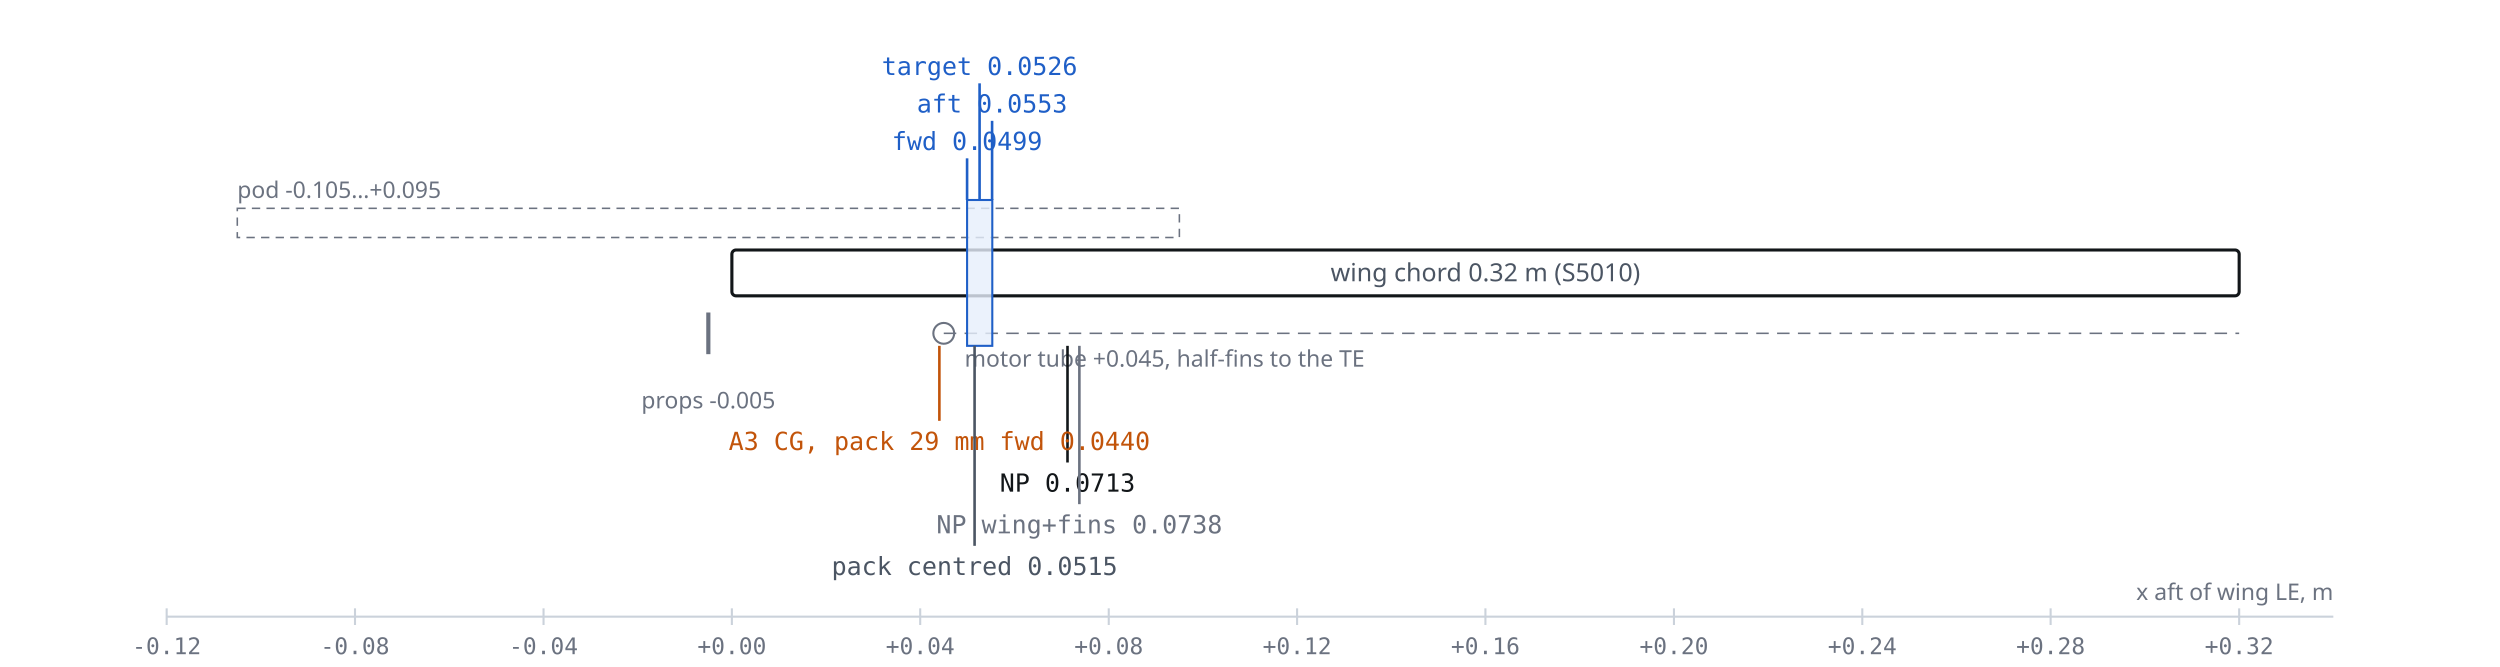
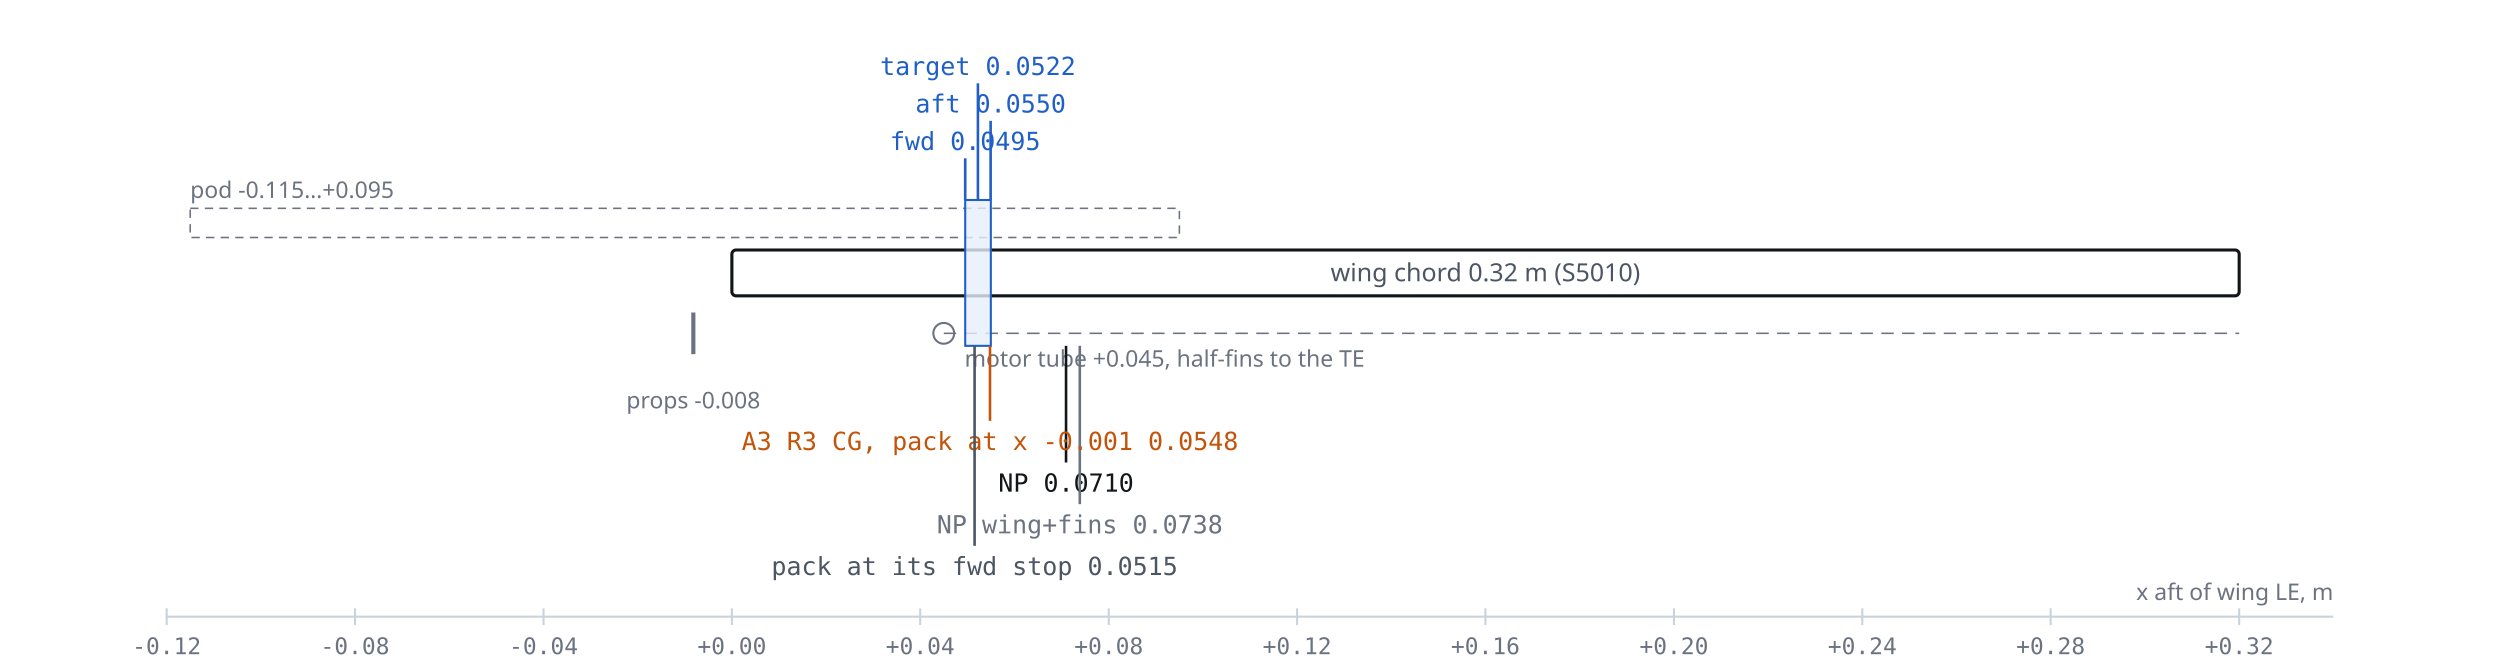
<svg xmlns="http://www.w3.org/2000/svg" viewBox="0 0 1200 320" font-family="IBM Plex Sans, system-ui">
  <rect x="351.3" y="120" width="723.5" height="22" fill="none" stroke="#121619" stroke-width="1.5" rx="2" />
  <text x="713.0" y="135" font-size="12" fill="#4B5563" text-anchor="middle">wing chord 0.32 m (S5010)</text>
-   <rect x="113.9" y="100" width="452.2" height="14" fill="none" stroke="#6B7280" stroke-width="0.75" stroke-dasharray="4 3" />
-   <text x="113.9" y="95" font-size="11" fill="#6B7280">pod -0.105…+0.095</text>
+   <rect x="91.3" y="100" width="474.8" height="14" fill="none" stroke="#6B7280" stroke-width="0.75" stroke-dasharray="4 3" />
+   <text x="91.3" y="95" font-size="11" fill="#6B7280">pod -0.115…+0.095</text>
  <line x1="453.0" y1="160" x2="1074.8" y2="160" stroke="#6B7280" stroke-width="0.75" stroke-dasharray="6 4" />
  <circle cx="453.0" cy="160" r="5" fill="none" stroke="#6B7280" />
  <text x="463.0" y="176" font-size="11" fill="#6B7280">motor tube +0.045, half-fins to the TE</text>
-   <line x1="340.0" y1="150" x2="340.0" y2="170" stroke="#6B7280" stroke-width="2" />
-   <text x="340.0" y="196" font-size="11" fill="#6B7280" text-anchor="middle">props -0.005</text>
-   <rect x="464.2" y="96" width="12.1" height="70" fill="#E6EEFB" fill-opacity="0.8" stroke="#1F5FC7" stroke-width="1" />
-   <line x1="464.2" y1="96" x2="464.2" y2="76" stroke="#1F5FC7" stroke-width="1.25" />
-   <text x="464.2" y="72" font-size="12" fill="#1F5FC7" text-anchor="middle" font-family="IBM Plex Mono, monospace">fwd 0.0499</text>
-   <line x1="476.2" y1="96" x2="476.2" y2="58" stroke="#1F5FC7" stroke-width="1.25" />
-   <text x="476.2" y="54" font-size="12" fill="#1F5FC7" text-anchor="middle" font-family="IBM Plex Mono, monospace">aft 0.0553</text>
-   <line x1="470.2" y1="96" x2="470.2" y2="40" stroke="#1F5FC7" stroke-width="1.25" />
-   <text x="470.2" y="36" font-size="12" fill="#1F5FC7" text-anchor="middle" font-family="IBM Plex Mono, monospace">target 0.0526</text>
-   <line x1="512.4" y1="166" x2="512.4" y2="222" stroke="#121619" stroke-width="1.25" />
-   <text x="512.4" y="236" font-size="12" fill="#121619" text-anchor="middle" font-family="IBM Plex Mono, monospace">NP 0.0713</text>
-   <line x1="518.1" y1="166" x2="518.1" y2="242" stroke="#6B7280" stroke-width="1.25" />
-   <text x="518.1" y="256" font-size="12" fill="#6B7280" text-anchor="middle" font-family="IBM Plex Mono, monospace">NP wing+fins 0.0738</text>
-   <line x1="450.9" y1="166" x2="450.9" y2="202" stroke="#C2540A" stroke-width="1.25" />
-   <text x="450.9" y="216" font-size="12" fill="#C2540A" text-anchor="middle" font-family="IBM Plex Mono, monospace">A3 CG, pack 29 mm fwd 0.0440</text>
+   <line x1="332.8" y1="150" x2="332.8" y2="170" stroke="#6B7280" stroke-width="2" />
+   <text x="332.8" y="196" font-size="11" fill="#6B7280" text-anchor="middle">props -0.008</text>
+   <rect x="463.3" y="96" width="12.3" height="70" fill="#E6EEFB" fill-opacity="0.8" stroke="#1F5FC7" stroke-width="1" />
+   <line x1="463.3" y1="96" x2="463.3" y2="76" stroke="#1F5FC7" stroke-width="1.25" />
+   <text x="463.3" y="72" font-size="12" fill="#1F5FC7" text-anchor="middle" font-family="IBM Plex Mono, monospace">fwd 0.0495</text>
+   <line x1="475.5" y1="96" x2="475.5" y2="58" stroke="#1F5FC7" stroke-width="1.25" />
+   <text x="475.5" y="54" font-size="12" fill="#1F5FC7" text-anchor="middle" font-family="IBM Plex Mono, monospace">aft 0.0550</text>
+   <line x1="469.4" y1="96" x2="469.4" y2="40" stroke="#1F5FC7" stroke-width="1.25" />
+   <text x="469.4" y="36" font-size="12" fill="#1F5FC7" text-anchor="middle" font-family="IBM Plex Mono, monospace">target 0.0522</text>
+   <line x1="511.7" y1="166" x2="511.7" y2="222" stroke="#121619" stroke-width="1.25" />
+   <text x="511.7" y="236" font-size="12" fill="#121619" text-anchor="middle" font-family="IBM Plex Mono, monospace">NP 0.0710</text>
+   <line x1="518.3" y1="166" x2="518.3" y2="242" stroke="#6B7280" stroke-width="1.25" />
+   <text x="518.3" y="256" font-size="12" fill="#6B7280" text-anchor="middle" font-family="IBM Plex Mono, monospace">NP wing+fins 0.0738</text>
+   <line x1="475.2" y1="166" x2="475.2" y2="202" stroke="#C2540A" stroke-width="1.25" />
+   <text x="475.2" y="216" font-size="12" fill="#C2540A" text-anchor="middle" font-family="IBM Plex Mono, monospace">A3 R3 CG, pack at x -0.001 0.0548</text>
  <line x1="467.8" y1="166" x2="467.8" y2="262" stroke="#4B5563" stroke-width="1.25" />
-   <text x="467.8" y="276" font-size="12" fill="#4B5563" text-anchor="middle" font-family="IBM Plex Mono, monospace">pack centred 0.0515</text>
+   <text x="467.8" y="276" font-size="12" fill="#4B5563" text-anchor="middle" font-family="IBM Plex Mono, monospace">pack at its fwd stop 0.0515</text>
  <line x1="80" y1="296" x2="1120" y2="296" stroke="#CBD2DB" stroke-width="1" />
  <line x1="80.0" y1="292" x2="80.0" y2="300" stroke="#CBD2DB" />
  <text x="80.0" y="314" font-size="11" fill="#6B7280" text-anchor="middle" font-family="IBM Plex Mono, monospace">-0.12</text>
  <line x1="170.4" y1="292" x2="170.4" y2="300" stroke="#CBD2DB" />
  <text x="170.4" y="314" font-size="11" fill="#6B7280" text-anchor="middle" font-family="IBM Plex Mono, monospace">-0.08</text>
  <line x1="260.9" y1="292" x2="260.9" y2="300" stroke="#CBD2DB" />
  <text x="260.9" y="314" font-size="11" fill="#6B7280" text-anchor="middle" font-family="IBM Plex Mono, monospace">-0.04</text>
  <line x1="351.3" y1="292" x2="351.3" y2="300" stroke="#CBD2DB" />
  <text x="351.3" y="314" font-size="11" fill="#6B7280" text-anchor="middle" font-family="IBM Plex Mono, monospace">+0.00</text>
  <line x1="441.7" y1="292" x2="441.7" y2="300" stroke="#CBD2DB" />
  <text x="441.7" y="314" font-size="11" fill="#6B7280" text-anchor="middle" font-family="IBM Plex Mono, monospace">+0.04</text>
  <line x1="532.2" y1="292" x2="532.2" y2="300" stroke="#CBD2DB" />
  <text x="532.2" y="314" font-size="11" fill="#6B7280" text-anchor="middle" font-family="IBM Plex Mono, monospace">+0.08</text>
  <line x1="622.6" y1="292" x2="622.6" y2="300" stroke="#CBD2DB" />
  <text x="622.6" y="314" font-size="11" fill="#6B7280" text-anchor="middle" font-family="IBM Plex Mono, monospace">+0.12</text>
  <line x1="713.0" y1="292" x2="713.0" y2="300" stroke="#CBD2DB" />
  <text x="713.0" y="314" font-size="11" fill="#6B7280" text-anchor="middle" font-family="IBM Plex Mono, monospace">+0.16</text>
  <line x1="803.5" y1="292" x2="803.5" y2="300" stroke="#CBD2DB" />
  <text x="803.5" y="314" font-size="11" fill="#6B7280" text-anchor="middle" font-family="IBM Plex Mono, monospace">+0.20</text>
  <line x1="893.9" y1="292" x2="893.9" y2="300" stroke="#CBD2DB" />
  <text x="893.9" y="314" font-size="11" fill="#6B7280" text-anchor="middle" font-family="IBM Plex Mono, monospace">+0.24</text>
  <line x1="984.3" y1="292" x2="984.3" y2="300" stroke="#CBD2DB" />
  <text x="984.3" y="314" font-size="11" fill="#6B7280" text-anchor="middle" font-family="IBM Plex Mono, monospace">+0.28</text>
  <line x1="1074.8" y1="292" x2="1074.8" y2="300" stroke="#CBD2DB" />
  <text x="1074.8" y="314" font-size="11" fill="#6B7280" text-anchor="middle" font-family="IBM Plex Mono, monospace">+0.32</text>
  <text x="1120" y="288" font-size="11" fill="#6B7280" text-anchor="end">x aft of wing LE, m</text>
</svg>
